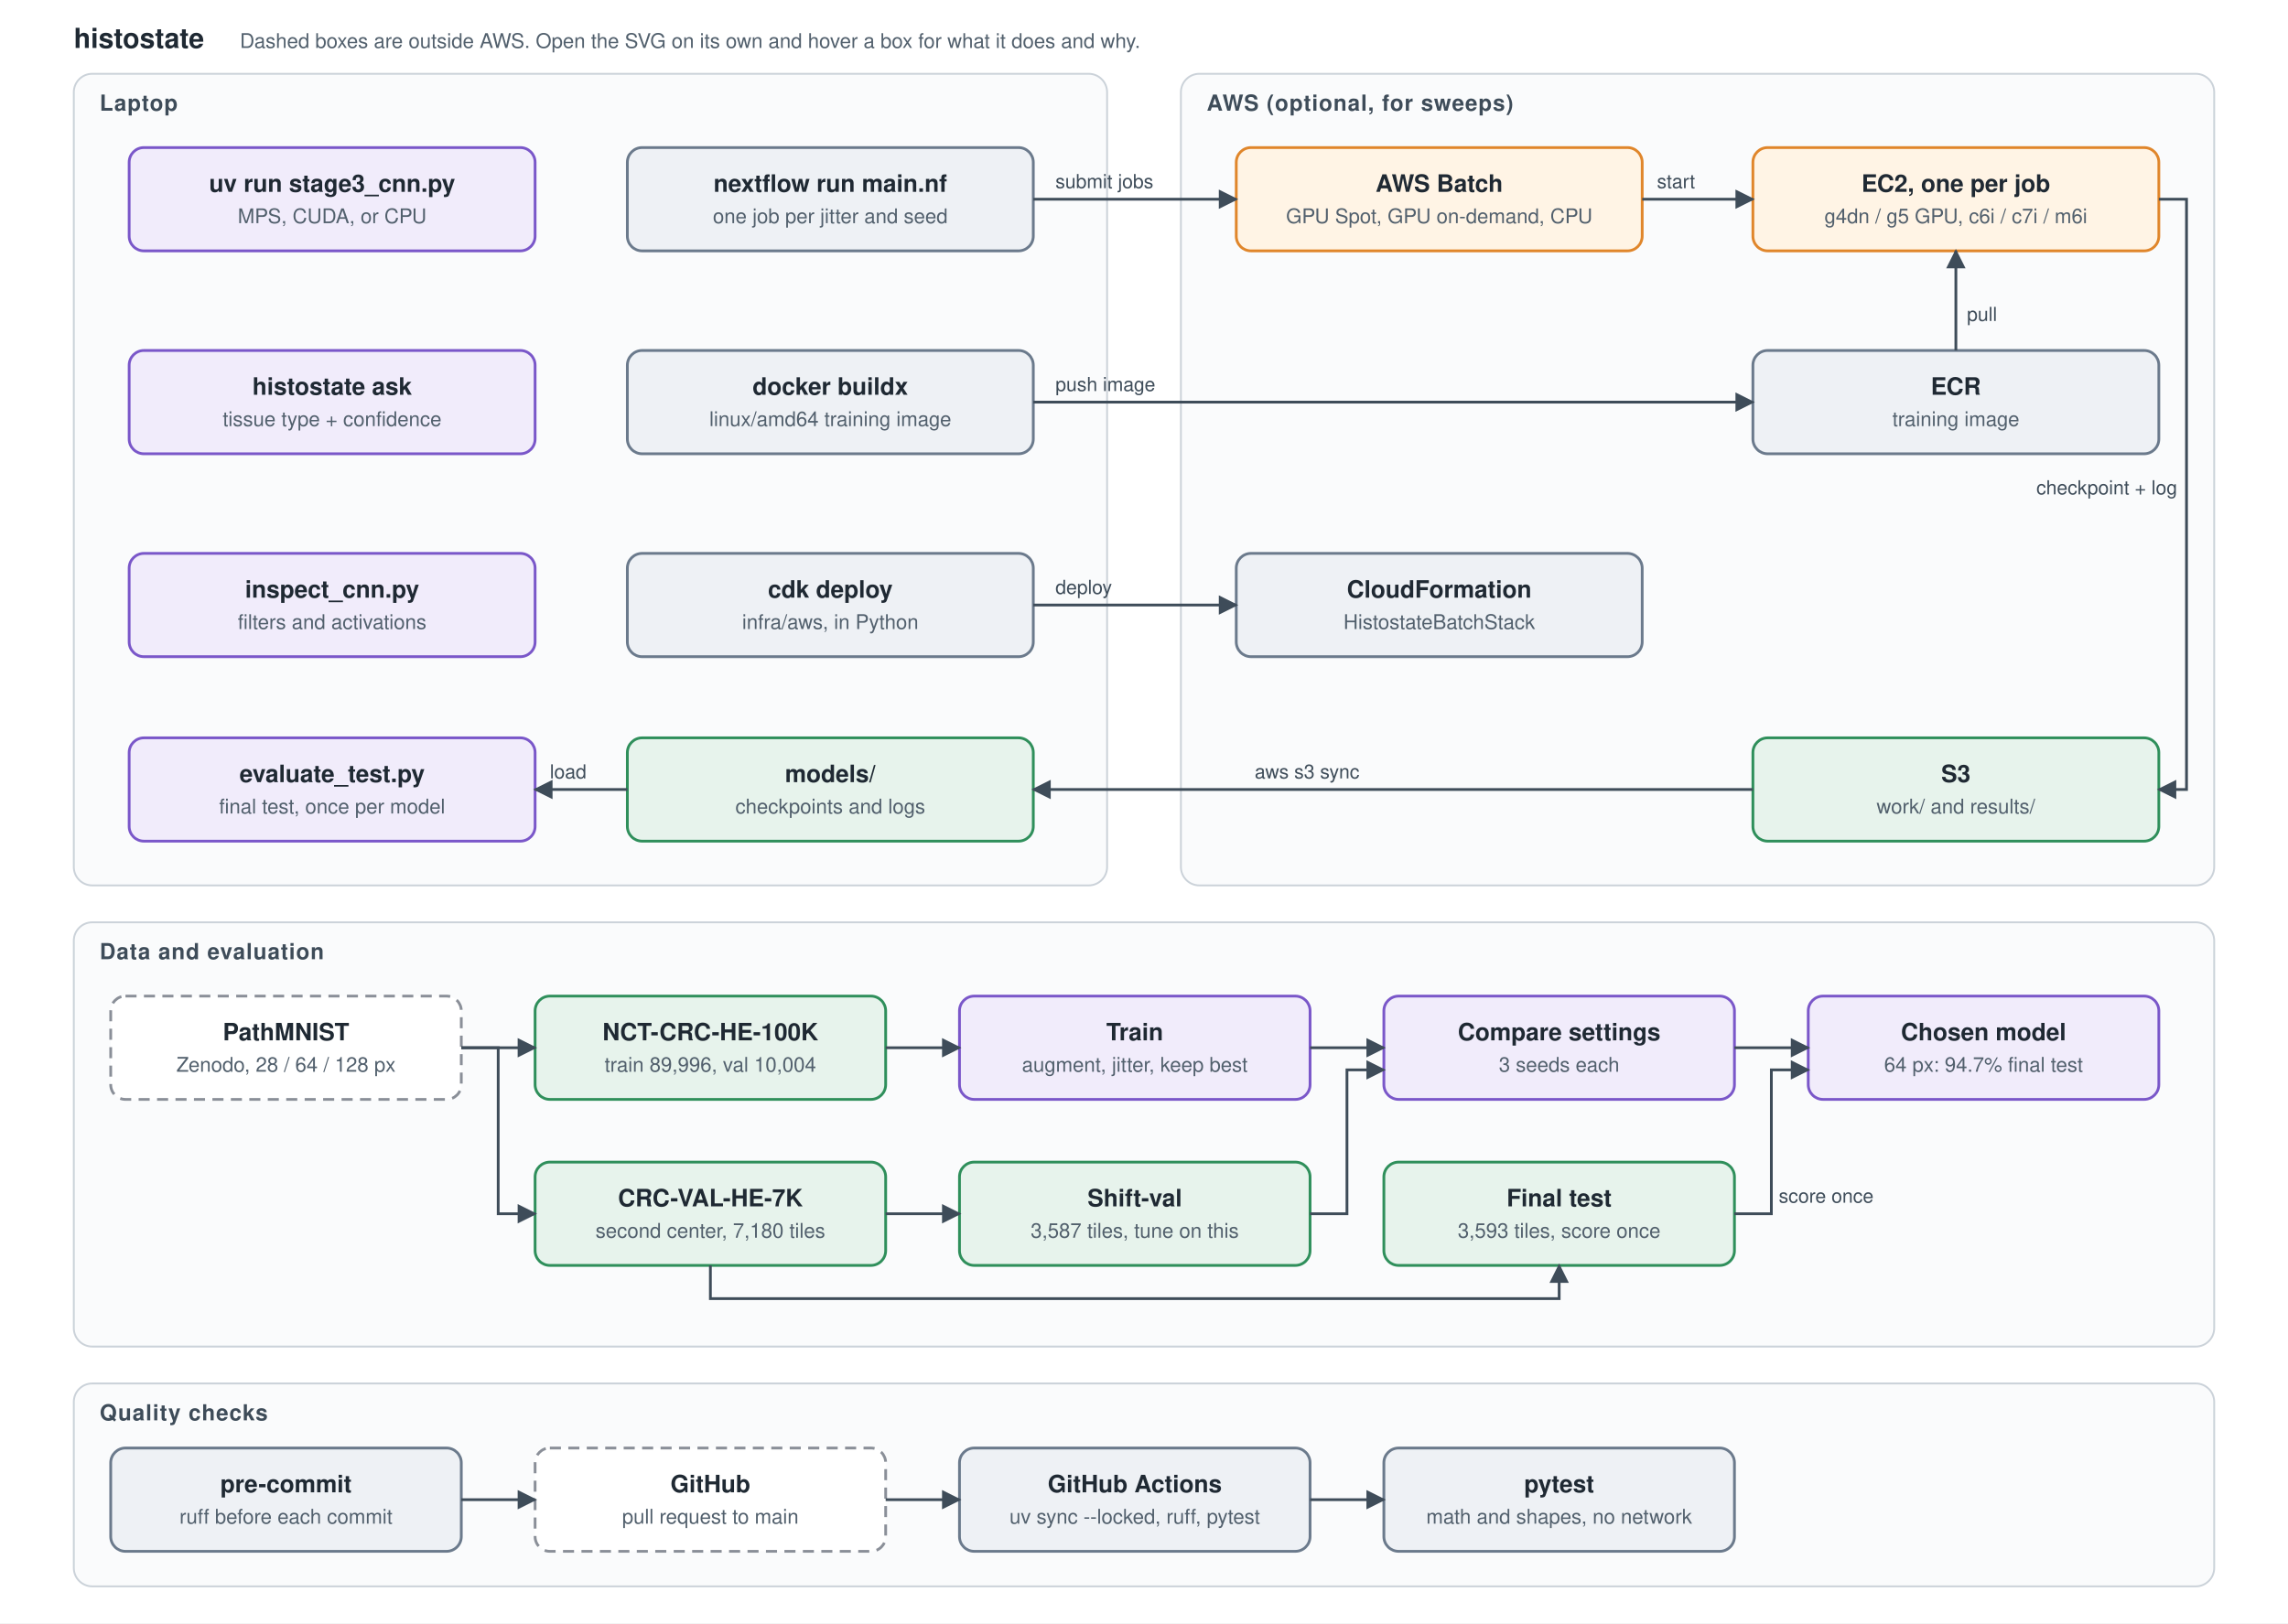
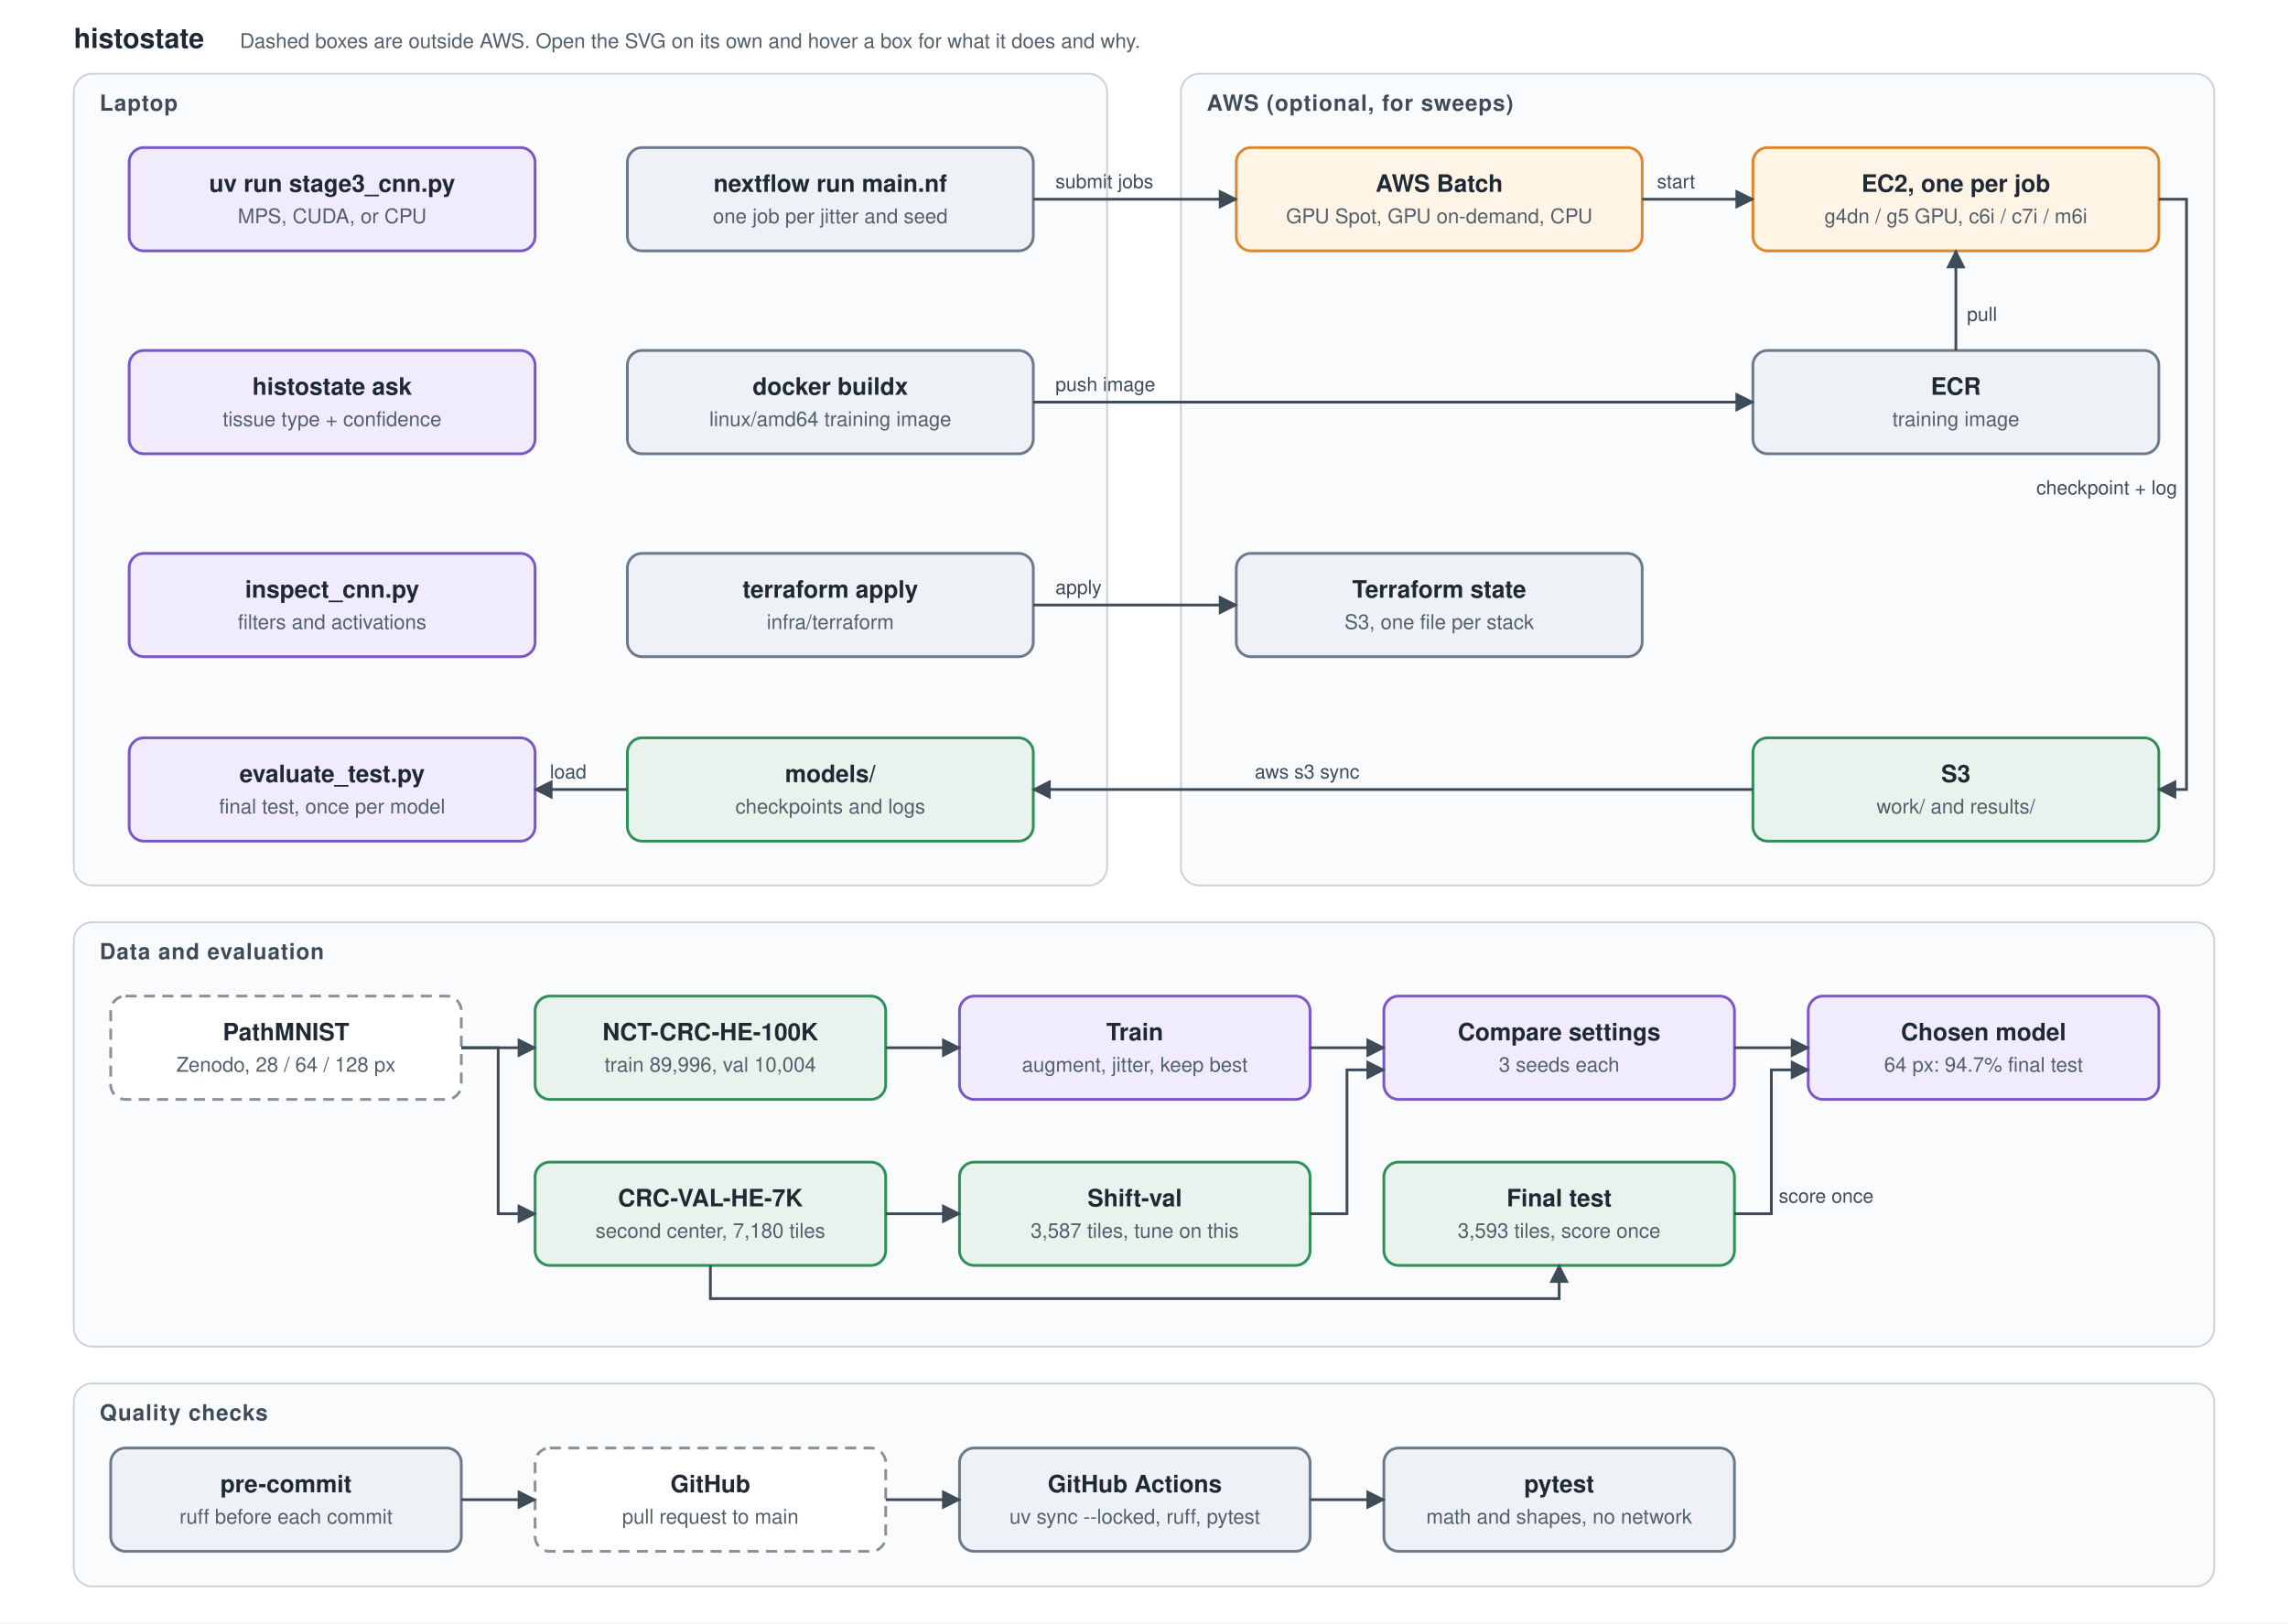
<svg xmlns="http://www.w3.org/2000/svg" xmlns:xlink="http://www.w3.org/1999/xlink" width="1240" height="880" viewBox="0 0 1240 880" font-family="-apple-system, BlinkMacSystemFont, Segoe UI, Helvetica, Arial, sans-serif">
  <defs>
    <marker id="arr" viewBox="0 0 10 10" refX="9" refY="5" markerWidth="7" markerHeight="7" orient="auto-start-reverse">
      <path d="M0,0 L10,5 L0,10 z" fill="#3E4C59" />
    </marker>
  </defs>
  <rect width="1240" height="880" fill="#FFFFFF" />
  <style>.t{fill:#1F2933}.s{fill:#52606D;font-size:11px}.g{fill:#3E4C59;font-size:12px;font-weight:600;letter-spacing:.04em;text-transform:uppercase}.e{fill:#3E4C59;font-size:10.5px}a:hover rect.n{stroke-width:2.5}g.h:hover rect.n{stroke-width:2.5}</style>
  <text x="40" y="26" class="t" font-size="15" font-weight="700">histostate</text>
  <text x="130" y="26" class="s">Dashed boxes are outside AWS. Open the SVG on its own and hover a box for what it does and why.</text>
  <g>
    <rect x="40" y="40" width="560" height="440" rx="10" fill="#FAFBFC" stroke="#CBD2D9" stroke-width="1" />
    <text x="54" y="60" class="g">Laptop</text>
  </g>
  <g>
    <rect x="640" y="40" width="560" height="440" rx="10" fill="#FAFBFC" stroke="#CBD2D9" stroke-width="1" />
    <text x="654" y="60" class="g">AWS (optional, for sweeps)</text>
  </g>
  <g>
    <rect x="40" y="500" width="1160" height="230" rx="10" fill="#FAFBFC" stroke="#CBD2D9" stroke-width="1" />
    <text x="54" y="520" class="g">Data and evaluation</text>
  </g>
  <g>
    <rect x="40" y="750" width="1160" height="110" rx="10" fill="#FAFBFC" stroke="#CBD2D9" stroke-width="1" />
    <text x="54" y="770" class="g">Quality checks</text>
  </g>
  <a xlink:href="https://pytorch.org/docs/stable/notes/mps.html" href="https://pytorch.org/docs/stable/notes/mps.html" target="_blank">
    <rect class="n" x="70" y="80" width="220" height="56" rx="8" fill="#F1ECFB" stroke="#7A57C9" stroke-width="1.5" />
    <text x="180.0" y="104.0" text-anchor="middle" class="t" font-size="13" font-weight="700">uv run stage3_cnn.py</text>
    <text x="180.0" y="121.0" text-anchor="middle" class="s">MPS, CUDA, or CPU</text>
  </a>
  <a xlink:href="https://github.com/toddcreasy/histostate/blob/main/src/histostate/ask.py" href="https://github.com/toddcreasy/histostate/blob/main/src/histostate/ask.py" target="_blank">
    <rect class="n" x="70" y="190" width="220" height="56" rx="8" fill="#F1ECFB" stroke="#7A57C9" stroke-width="1.5" />
    <text x="180.0" y="214.0" text-anchor="middle" class="t" font-size="13" font-weight="700">histostate ask</text>
    <text x="180.0" y="231.0" text-anchor="middle" class="s">tissue type + confidence</text>
  </a>
  <a xlink:href="https://github.com/toddcreasy/histostate/blob/main/scripts/inspect_cnn.py" href="https://github.com/toddcreasy/histostate/blob/main/scripts/inspect_cnn.py" target="_blank">
    <rect class="n" x="70" y="300" width="220" height="56" rx="8" fill="#F1ECFB" stroke="#7A57C9" stroke-width="1.5" />
    <text x="180.0" y="324.0" text-anchor="middle" class="t" font-size="13" font-weight="700">inspect_cnn.py</text>
    <text x="180.0" y="341.0" text-anchor="middle" class="s">filters and activations</text>
  </a>
  <a xlink:href="https://github.com/toddcreasy/histostate/blob/main/scripts/evaluate_test.py" href="https://github.com/toddcreasy/histostate/blob/main/scripts/evaluate_test.py" target="_blank">
    <rect class="n" x="70" y="400" width="220" height="56" rx="8" fill="#F1ECFB" stroke="#7A57C9" stroke-width="1.5" />
    <text x="180.0" y="424.0" text-anchor="middle" class="t" font-size="13" font-weight="700">evaluate_test.py</text>
    <text x="180.0" y="441.0" text-anchor="middle" class="s">final test, once per model</text>
  </a>
  <a xlink:href="https://www.nextflow.io/docs/latest/aws.html" href="https://www.nextflow.io/docs/latest/aws.html" target="_blank">
    <rect class="n" x="340" y="80" width="220" height="56" rx="8" fill="#EEF1F5" stroke="#6B7A8C" stroke-width="1.5" />
    <text x="450.0" y="104.0" text-anchor="middle" class="t" font-size="13" font-weight="700">nextflow run main.nf</text>
    <text x="450.0" y="121.0" text-anchor="middle" class="s">one job per jitter and seed</text>
  </a>
  <a xlink:href="https://docs.docker.com/build/" href="https://docs.docker.com/build/" target="_blank">
    <rect class="n" x="340" y="190" width="220" height="56" rx="8" fill="#EEF1F5" stroke="#6B7A8C" stroke-width="1.5" />
    <text x="450.0" y="214.0" text-anchor="middle" class="t" font-size="13" font-weight="700">docker buildx</text>
    <text x="450.0" y="231.0" text-anchor="middle" class="s">linux/amd64 training image</text>
  </a>
-   <a xlink:href="https://docs.aws.amazon.com/cdk/v2/guide/home.html" href="https://docs.aws.amazon.com/cdk/v2/guide/home.html" target="_blank">
+   <a xlink:href="https://developer.hashicorp.com/terraform/intro" href="https://developer.hashicorp.com/terraform/intro" target="_blank">
    <rect class="n" x="340" y="300" width="220" height="56" rx="8" fill="#EEF1F5" stroke="#6B7A8C" stroke-width="1.5" />
-     <text x="450.0" y="324.0" text-anchor="middle" class="t" font-size="13" font-weight="700">cdk deploy</text>
-     <text x="450.0" y="341.0" text-anchor="middle" class="s">infra/aws, in Python</text>
+     <text x="450.0" y="324.0" text-anchor="middle" class="t" font-size="13" font-weight="700">terraform apply</text>
+     <text x="450.0" y="341.0" text-anchor="middle" class="s">infra/terraform</text>
  </a>
  <a xlink:href="https://pytorch.org/docs/stable/notes/serialization.html" href="https://pytorch.org/docs/stable/notes/serialization.html" target="_blank">
    <rect class="n" x="340" y="400" width="220" height="56" rx="8" fill="#E7F3EC" stroke="#2F8F5B" stroke-width="1.5" />
    <text x="450.0" y="424.0" text-anchor="middle" class="t" font-size="13" font-weight="700">models/</text>
    <text x="450.0" y="441.0" text-anchor="middle" class="s">checkpoints and logs</text>
  </a>
  <a xlink:href="https://docs.aws.amazon.com/batch/latest/userguide/what-is-batch.html" href="https://docs.aws.amazon.com/batch/latest/userguide/what-is-batch.html" target="_blank">
    <rect class="n" x="670" y="80" width="220" height="56" rx="8" fill="#FFF4E5" stroke="#E0862B" stroke-width="1.5" />
    <text x="780.0" y="104.0" text-anchor="middle" class="t" font-size="13" font-weight="700">AWS Batch</text>
    <text x="780.0" y="121.0" text-anchor="middle" class="s">GPU Spot, GPU on-demand, CPU</text>
  </a>
  <a xlink:href="https://docs.aws.amazon.com/AWSEC2/latest/UserGuide/concepts.html" href="https://docs.aws.amazon.com/AWSEC2/latest/UserGuide/concepts.html" target="_blank">
    <rect class="n" x="950" y="80" width="220" height="56" rx="8" fill="#FFF4E5" stroke="#E0862B" stroke-width="1.5" />
    <text x="1060.0" y="104.0" text-anchor="middle" class="t" font-size="13" font-weight="700">EC2, one per job</text>
    <text x="1060.0" y="121.0" text-anchor="middle" class="s">g4dn / g5 GPU, c6i / c7i / m6i</text>
  </a>
  <a xlink:href="https://docs.aws.amazon.com/AmazonECR/latest/userguide/what-is-ecr.html" href="https://docs.aws.amazon.com/AmazonECR/latest/userguide/what-is-ecr.html" target="_blank">
    <rect class="n" x="950" y="190" width="220" height="56" rx="8" fill="#EEF1F5" stroke="#6B7A8C" stroke-width="1.5" />
    <text x="1060.0" y="214.0" text-anchor="middle" class="t" font-size="13" font-weight="700">ECR</text>
    <text x="1060.0" y="231.0" text-anchor="middle" class="s">training image</text>
  </a>
-   <a xlink:href="https://docs.aws.amazon.com/AWSCloudFormation/latest/UserGuide/Welcome.html" href="https://docs.aws.amazon.com/AWSCloudFormation/latest/UserGuide/Welcome.html" target="_blank">
+   <a xlink:href="https://developer.hashicorp.com/terraform/language/backend/s3" href="https://developer.hashicorp.com/terraform/language/backend/s3" target="_blank">
    <rect class="n" x="670" y="300" width="220" height="56" rx="8" fill="#EEF1F5" stroke="#6B7A8C" stroke-width="1.5" />
-     <text x="780.0" y="324.0" text-anchor="middle" class="t" font-size="13" font-weight="700">CloudFormation</text>
-     <text x="780.0" y="341.0" text-anchor="middle" class="s">HistostateBatchStack</text>
+     <text x="780.0" y="324.0" text-anchor="middle" class="t" font-size="13" font-weight="700">Terraform state</text>
+     <text x="780.0" y="341.0" text-anchor="middle" class="s">S3, one file per stack</text>
  </a>
  <a xlink:href="https://docs.aws.amazon.com/AmazonS3/latest/userguide/Welcome.html" href="https://docs.aws.amazon.com/AmazonS3/latest/userguide/Welcome.html" target="_blank">
    <rect class="n" x="950" y="400" width="220" height="56" rx="8" fill="#E7F3EC" stroke="#2F8F5B" stroke-width="1.5" />
    <text x="1060.0" y="424.0" text-anchor="middle" class="t" font-size="13" font-weight="700">S3</text>
    <text x="1060.0" y="441.0" text-anchor="middle" class="s">work/ and results/</text>
  </a>
  <g>
    <polyline points="560,108 670,108" fill="none" stroke="#3E4C59" stroke-width="1.5" marker-end="url(#arr)" />
    <text x="572" y="102" class="e" text-anchor="start">submit jobs</text>
  </g>
  <g>
    <polyline points="890,108 950,108" fill="none" stroke="#3E4C59" stroke-width="1.5" marker-end="url(#arr)" />
    <text x="898" y="102" class="e" text-anchor="start">start</text>
  </g>
  <g>
    <polyline points="560,218 950,218" fill="none" stroke="#3E4C59" stroke-width="1.5" marker-end="url(#arr)" />
    <text x="572" y="212" class="e" text-anchor="start">push image</text>
  </g>
  <g>
    <polyline points="1060.0,190 1060.0,136" fill="none" stroke="#3E4C59" stroke-width="1.5" marker-end="url(#arr)" />
    <text x="1066.0" y="174" class="e" text-anchor="start">pull</text>
  </g>
  <g>
    <polyline points="560,328 670,328" fill="none" stroke="#3E4C59" stroke-width="1.5" marker-end="url(#arr)" />
-     <text x="572" y="322" class="e" text-anchor="start">deploy</text>
+     <text x="572" y="322" class="e" text-anchor="start">apply</text>
  </g>
  <g>
    <polyline points="1170,108 1185,108 1185,428 1170,428" fill="none" stroke="#3E4C59" stroke-width="1.5" marker-end="url(#arr)" />
    <text x="1180" y="268.0" class="e" text-anchor="end">checkpoint + log</text>
  </g>
  <g>
    <polyline points="950,428 560,428" fill="none" stroke="#3E4C59" stroke-width="1.5" marker-end="url(#arr)" />
    <text x="680" y="422" class="e" text-anchor="start">aws s3 sync</text>
  </g>
  <g>
    <polyline points="340,428 290,428" fill="none" stroke="#3E4C59" stroke-width="1.5" marker-end="url(#arr)" />
    <text x="298" y="422" class="e" text-anchor="start">load</text>
  </g>
  <a xlink:href="https://medmnist.com/" href="https://medmnist.com/" target="_blank">
    <rect class="n" x="60" y="540" width="190" height="56" rx="8" fill="#FFFFFF" stroke="#8A8F98" stroke-width="1.5" stroke-dasharray="6 4" />
    <text x="155.0" y="564.0" text-anchor="middle" class="t" font-size="13" font-weight="700">PathMNIST</text>
    <text x="155.0" y="581.0" text-anchor="middle" class="s">Zenodo, 28 / 64 / 128 px</text>
  </a>
  <a xlink:href="https://zenodo.org/records/1214456" href="https://zenodo.org/records/1214456" target="_blank">
    <rect class="n" x="290" y="540" width="190" height="56" rx="8" fill="#E7F3EC" stroke="#2F8F5B" stroke-width="1.5" />
    <text x="385.0" y="564.0" text-anchor="middle" class="t" font-size="13" font-weight="700">NCT-CRC-HE-100K</text>
    <text x="385.0" y="581.0" text-anchor="middle" class="s">train 89,996, val 10,004</text>
  </a>
  <a xlink:href="https://zenodo.org/records/1214456" href="https://zenodo.org/records/1214456" target="_blank">
    <rect class="n" x="290" y="630" width="190" height="56" rx="8" fill="#E7F3EC" stroke="#2F8F5B" stroke-width="1.5" />
    <text x="385.0" y="654.0" text-anchor="middle" class="t" font-size="13" font-weight="700">CRC-VAL-HE-7K</text>
    <text x="385.0" y="671.0" text-anchor="middle" class="s">second center, 7,180 tiles</text>
  </a>
  <a xlink:href="https://github.com/toddcreasy/histostate/blob/main/scripts/stage3_cnn.py" href="https://github.com/toddcreasy/histostate/blob/main/scripts/stage3_cnn.py" target="_blank">
    <rect class="n" x="520" y="540" width="190" height="56" rx="8" fill="#F1ECFB" stroke="#7A57C9" stroke-width="1.5" />
    <text x="615.0" y="564.0" text-anchor="middle" class="t" font-size="13" font-weight="700">Train</text>
    <text x="615.0" y="581.0" text-anchor="middle" class="s">augment, jitter, keep best</text>
  </a>
  <a xlink:href="https://github.com/toddcreasy/histostate/blob/main/src/histostate/splits.py" href="https://github.com/toddcreasy/histostate/blob/main/src/histostate/splits.py" target="_blank">
    <rect class="n" x="520" y="630" width="190" height="56" rx="8" fill="#E7F3EC" stroke="#2F8F5B" stroke-width="1.5" />
    <text x="615.0" y="654.0" text-anchor="middle" class="t" font-size="13" font-weight="700">Shift-val</text>
    <text x="615.0" y="671.0" text-anchor="middle" class="s">3,587 tiles, tune on this</text>
  </a>
  <a xlink:href="https://github.com/toddcreasy/histostate/blob/main/docs/walkthrough.md#8-resolution-or-depth" href="https://github.com/toddcreasy/histostate/blob/main/docs/walkthrough.md#8-resolution-or-depth" target="_blank">
    <rect class="n" x="750" y="540" width="190" height="56" rx="8" fill="#F1ECFB" stroke="#7A57C9" stroke-width="1.5" />
    <text x="845.0" y="564.0" text-anchor="middle" class="t" font-size="13" font-weight="700">Compare settings</text>
    <text x="845.0" y="581.0" text-anchor="middle" class="s">3 seeds each</text>
  </a>
  <a xlink:href="https://github.com/toddcreasy/histostate/blob/main/docs/walkthrough.md#6-build-a-validation-set-that-can-see-the-shift" href="https://github.com/toddcreasy/histostate/blob/main/docs/walkthrough.md#6-build-a-validation-set-that-can-see-the-shift" target="_blank">
    <rect class="n" x="750" y="630" width="190" height="56" rx="8" fill="#E7F3EC" stroke="#2F8F5B" stroke-width="1.5" />
    <text x="845.0" y="654.0" text-anchor="middle" class="t" font-size="13" font-weight="700">Final test</text>
    <text x="845.0" y="671.0" text-anchor="middle" class="s">3,593 tiles, score once</text>
  </a>
  <a xlink:href="https://github.com/toddcreasy/histostate/blob/main/src/histostate/cnn.py" href="https://github.com/toddcreasy/histostate/blob/main/src/histostate/cnn.py" target="_blank">
    <rect class="n" x="980" y="540" width="190" height="56" rx="8" fill="#F1ECFB" stroke="#7A57C9" stroke-width="1.5" />
    <text x="1075.0" y="564.0" text-anchor="middle" class="t" font-size="13" font-weight="700">Chosen model</text>
    <text x="1075.0" y="581.0" text-anchor="middle" class="s">64 px: 94.7% final test</text>
  </a>
  <g>
    <polyline points="250,568 290,568" fill="none" stroke="#3E4C59" stroke-width="1.5" marker-end="url(#arr)" />
  </g>
  <g>
    <polyline points="250,568 270,568 270,658 290,658" fill="none" stroke="#3E4C59" stroke-width="1.5" marker-end="url(#arr)" />
  </g>
  <g>
    <polyline points="480,568 520,568" fill="none" stroke="#3E4C59" stroke-width="1.5" marker-end="url(#arr)" />
  </g>
  <g>
    <polyline points="480,658 520,658" fill="none" stroke="#3E4C59" stroke-width="1.5" marker-end="url(#arr)" />
  </g>
  <g>
    <polyline points="385.0,686 385.0,704 845.0,704 845.0,686" fill="none" stroke="#3E4C59" stroke-width="1.5" marker-end="url(#arr)" />
  </g>
  <g>
    <polyline points="710,568 750,568" fill="none" stroke="#3E4C59" stroke-width="1.5" marker-end="url(#arr)" />
  </g>
  <g>
    <polyline points="710,658 730,658 730,580 750,580" fill="none" stroke="#3E4C59" stroke-width="1.5" marker-end="url(#arr)" />
  </g>
  <g>
    <polyline points="940,568 980,568" fill="none" stroke="#3E4C59" stroke-width="1.5" marker-end="url(#arr)" />
  </g>
  <g>
    <polyline points="940,658 960,658 960,580 980,580" fill="none" stroke="#3E4C59" stroke-width="1.5" marker-end="url(#arr)" />
    <text x="964" y="652" class="e" text-anchor="start">score once</text>
  </g>
  <a xlink:href="https://pre-commit.com/" href="https://pre-commit.com/" target="_blank">
    <rect class="n" x="60" y="785" width="190" height="56" rx="8" fill="#EEF1F5" stroke="#6B7A8C" stroke-width="1.5" />
    <text x="155.0" y="809.0" text-anchor="middle" class="t" font-size="13" font-weight="700">pre-commit</text>
    <text x="155.0" y="826.0" text-anchor="middle" class="s">ruff before each commit</text>
  </a>
  <a xlink:href="https://docs.github.com/en/repositories/configuring-branches-and-merges-in-your-repository/managing-protected-branches/about-protected-branches" href="https://docs.github.com/en/repositories/configuring-branches-and-merges-in-your-repository/managing-protected-branches/about-protected-branches" target="_blank">
    <rect class="n" x="290" y="785" width="190" height="56" rx="8" fill="#FFFFFF" stroke="#8A8F98" stroke-width="1.5" stroke-dasharray="6 4" />
    <text x="385.0" y="809.0" text-anchor="middle" class="t" font-size="13" font-weight="700">GitHub</text>
    <text x="385.0" y="826.0" text-anchor="middle" class="s">pull request to main</text>
  </a>
  <a xlink:href="https://docs.github.com/actions" href="https://docs.github.com/actions" target="_blank">
    <rect class="n" x="520" y="785" width="190" height="56" rx="8" fill="#EEF1F5" stroke="#6B7A8C" stroke-width="1.5" />
    <text x="615.0" y="809.0" text-anchor="middle" class="t" font-size="13" font-weight="700">GitHub Actions</text>
    <text x="615.0" y="826.0" text-anchor="middle" class="s">uv sync --locked, ruff, pytest</text>
  </a>
  <a xlink:href="https://docs.pytest.org/en/stable/" href="https://docs.pytest.org/en/stable/" target="_blank">
    <rect class="n" x="750" y="785" width="190" height="56" rx="8" fill="#EEF1F5" stroke="#6B7A8C" stroke-width="1.5" />
    <text x="845.0" y="809.0" text-anchor="middle" class="t" font-size="13" font-weight="700">pytest</text>
    <text x="845.0" y="826.0" text-anchor="middle" class="s">math and shapes, no network</text>
  </a>
  <g>
    <polyline points="250,813 290,813" fill="none" stroke="#3E4C59" stroke-width="1.5" marker-end="url(#arr)" />
  </g>
  <g>
    <polyline points="480,813 520,813" fill="none" stroke="#3E4C59" stroke-width="1.5" marker-end="url(#arr)" />
  </g>
  <g>
    <polyline points="710,813 750,813" fill="none" stroke="#3E4C59" stroke-width="1.5" marker-end="url(#arr)" />
  </g>
</svg>
